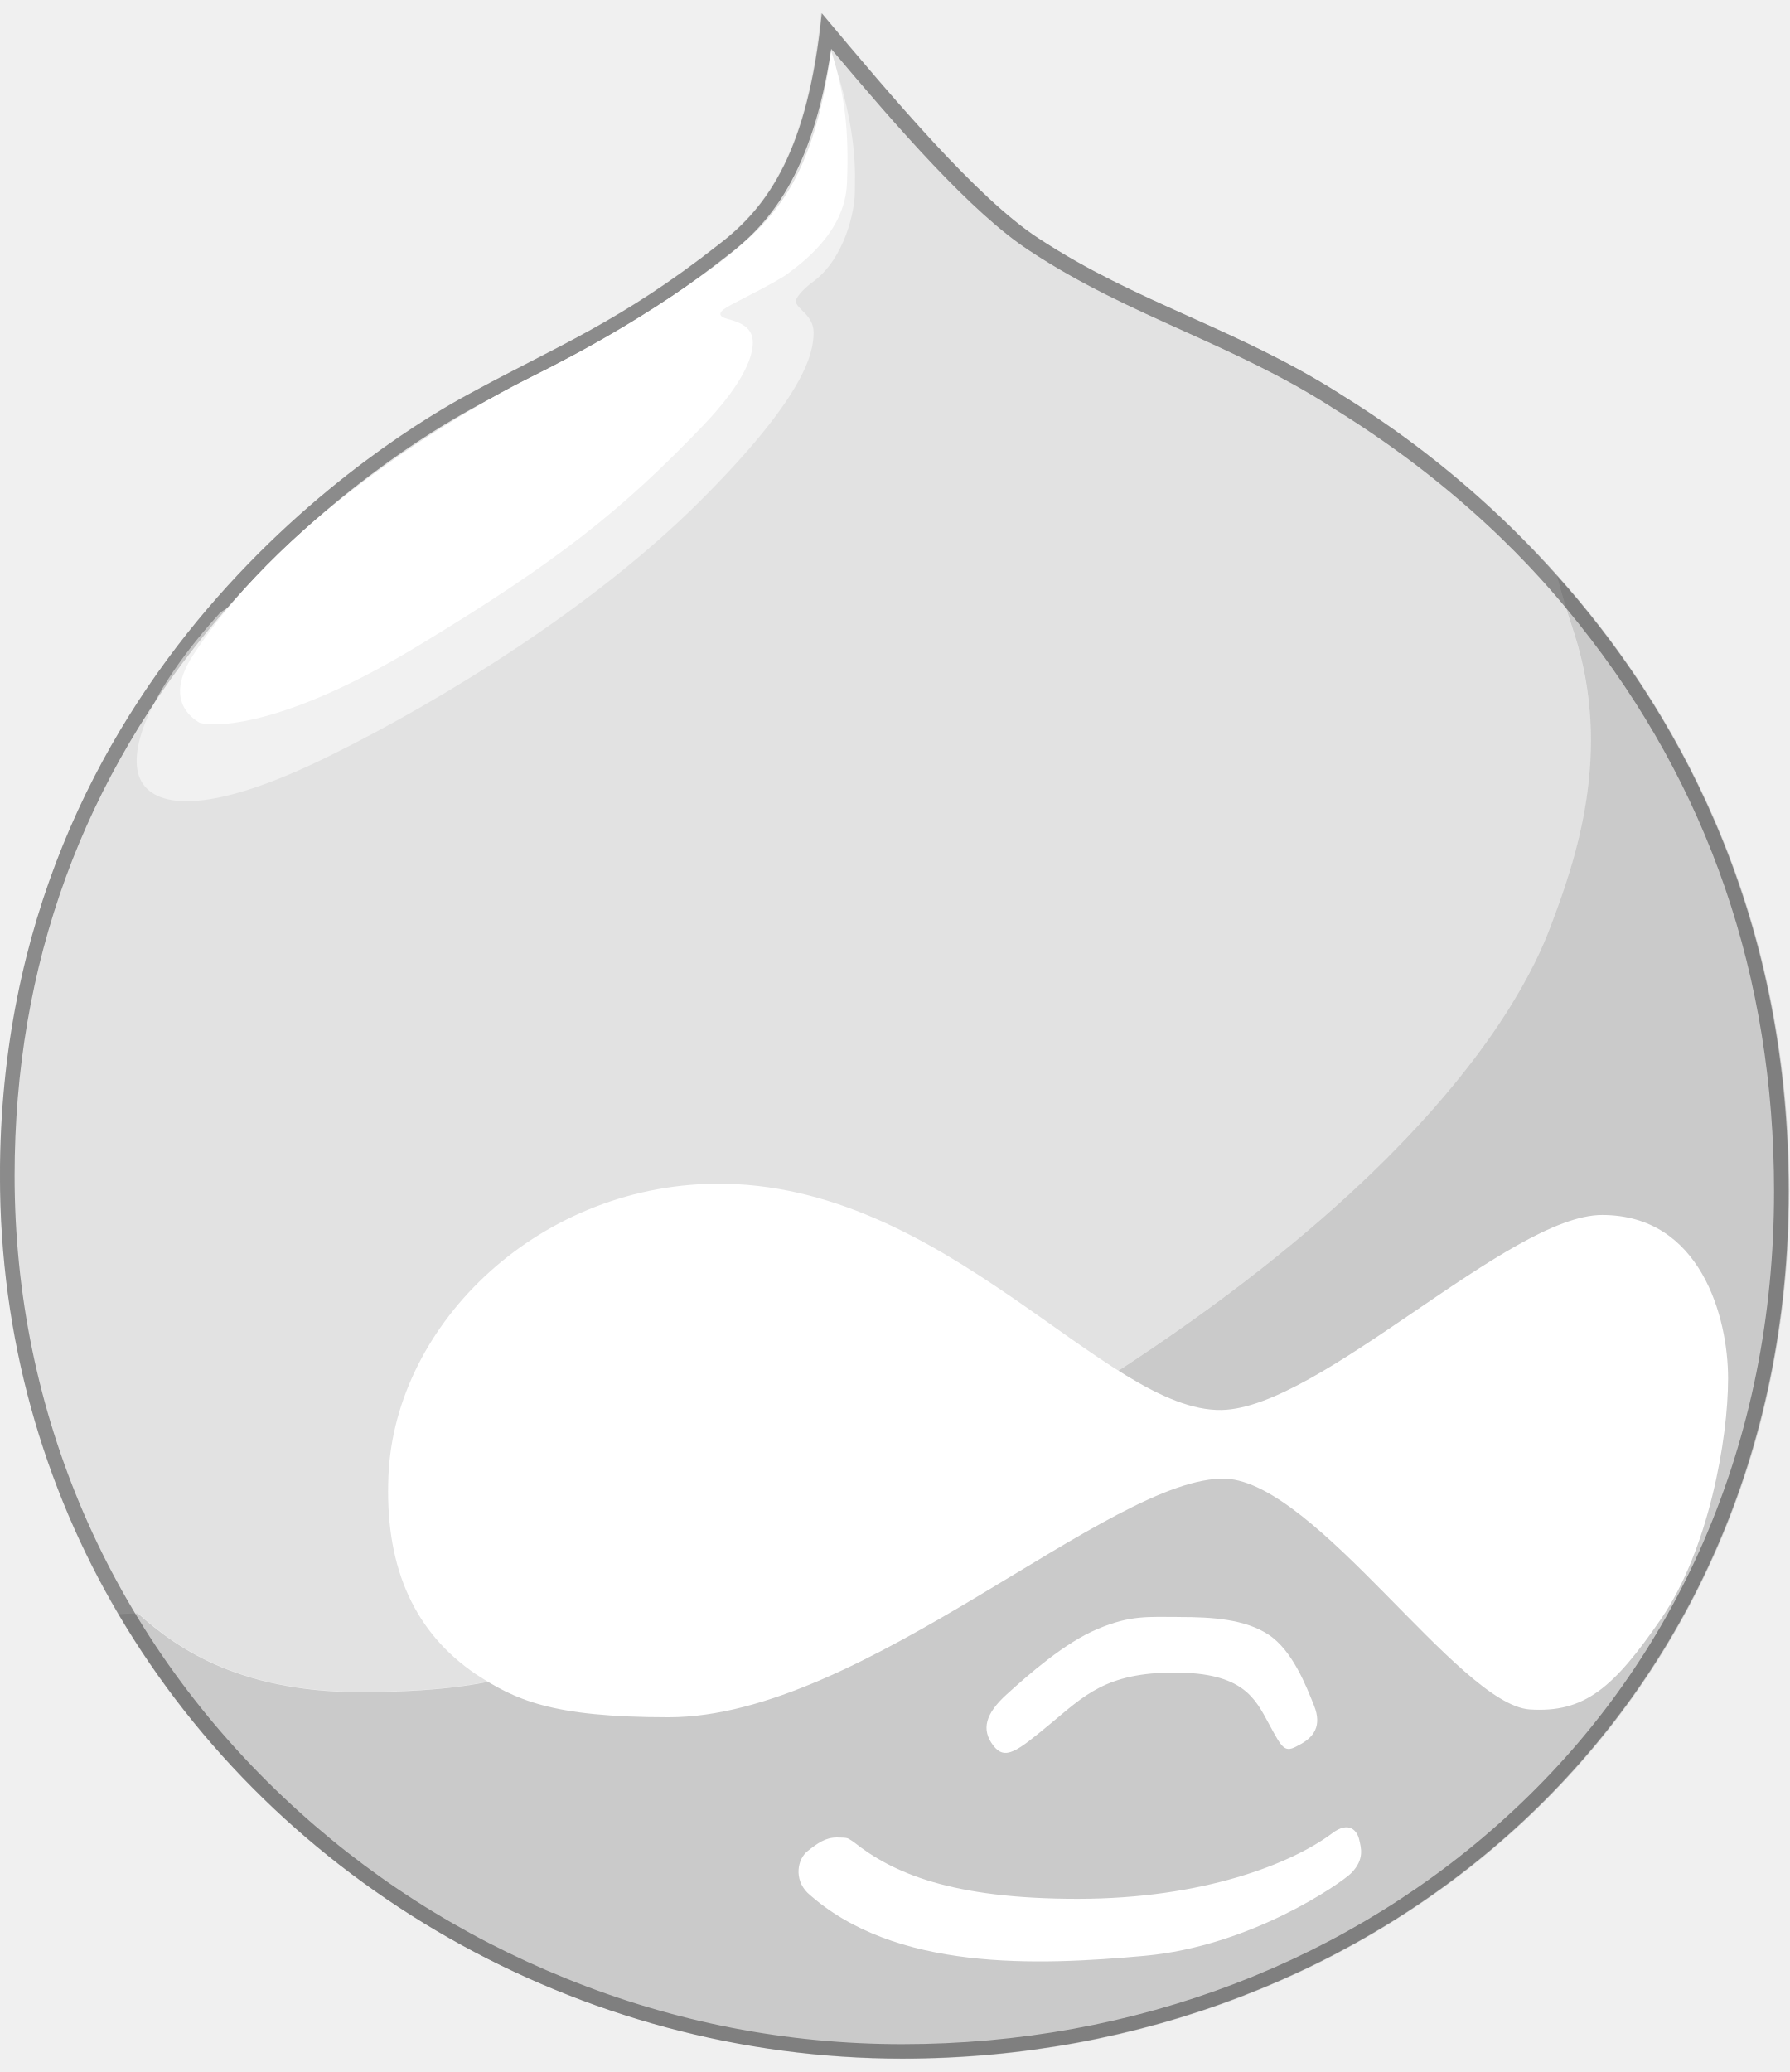
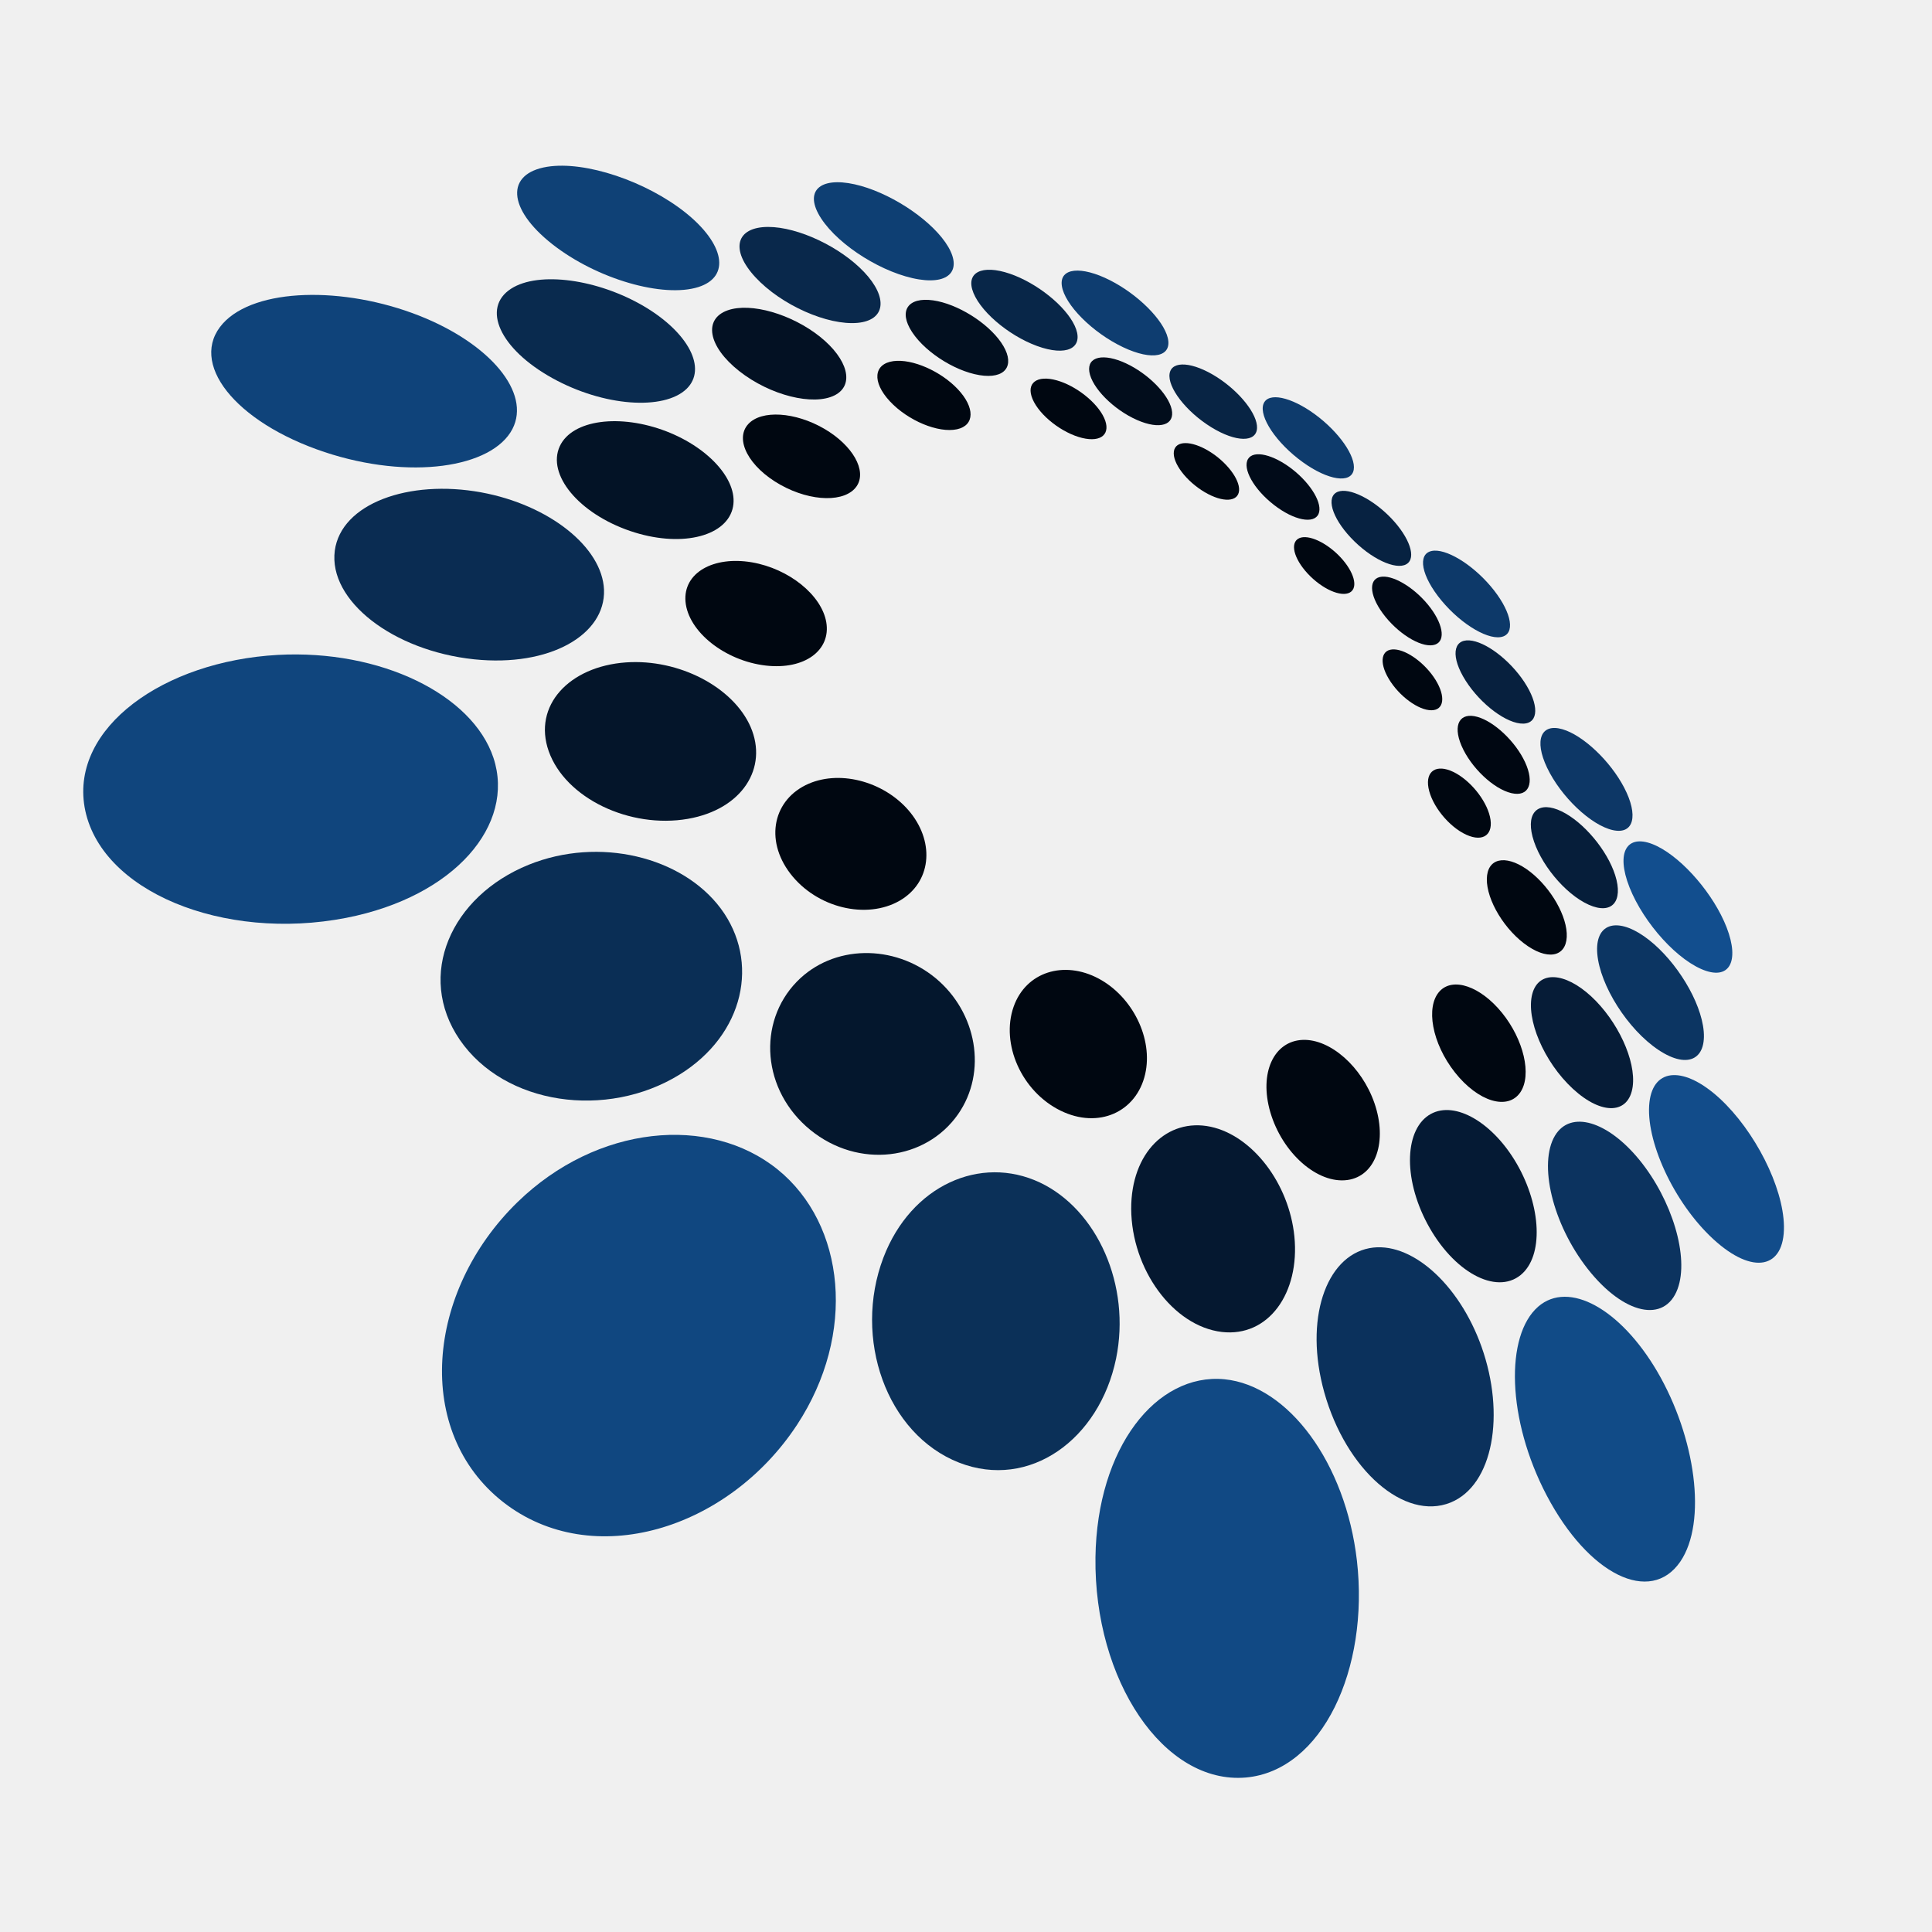
- <svg xmlns="http://www.w3.org/2000/svg" width="57" height="66" viewBox="471.5 467 57 66" enable-background="new 471.5 467 57 66">
-   <path opacity=".2" fill="#303030" d="M528.5 504.965c0 16.634-13.123 27.615-28.24 27.615-10.29 0-19.894-5.523-24.978-14.167l.605-.027c1.313 1.192 3.39 2.58 7.404 2.515 4.77-.064 5.645-.875 9.855-2.756 22.716-10.17 26.925-19.457 27.736-21.59s2.013-5.587.756-9.415c-.242-.737-.42-1.333-.54-1.808-3.018-3.372-6.017-5.225-6.92-5.784-.14-.093-.29-.177-.43-.26l.44.26c2.01 1.247 14.314 8.782 14.314 25.417z" />
-   <path fill="#fff" d="M509.09 518.507c1.006 0 2.077.065 2.83.568.756.503 1.193 1.63 1.445 2.263.25.634 0 1.006-.503 1.258-.438.25-.503.12-.94-.69-.44-.81-.82-1.63-3.01-1.63s-2.887.755-3.948 1.63c-1.062.876-1.443 1.193-1.825.69s-.253-1.006.437-1.63 1.825-1.63 2.888-2.077c1.06-.45 1.62-.383 2.625-.383zm-10.413 7.152c1.257 1.005 3.14 1.825 7.153 1.825 4.015 0 6.836-1.137 8.094-2.077.568-.438.82-.065.875.187.056.25.186.624-.252 1.07-.316.317-3.194 2.33-6.594 2.636-3.4.31-7.964.504-10.73-2.01-.438-.44-.316-1.07 0-1.323.317-.25.568-.438.94-.438.374.008.317.008.513.13z" />
-   <path opacity=".2" fill="#aaa" d="M520.89 496.545c-.81 2.133-5.02 11.42-27.735 21.59-4.21 1.88-5.085 2.69-9.854 2.756-4.013.066-6.09-1.32-7.403-2.514l-.605.028h-.01c-2.393-4.042-3.78-8.783-3.78-13.952 0-7.852 2.97-13.654 6.287-17.687.11-.13.213-.26.325-.382 2.683-3.148 5.55-5.17 7.218-6.203.038-.028.075-.047.112-.065.42-.25.754-.447.987-.568 2.757-1.51 4.77-2.263 7.963-4.77.12-.092.242-.186.354-.288l.008-.01c.875-.754 1.64-1.76 2.18-3.4v-.008c.325-.97.567-2.16.716-3.65l.02.018c2.253 2.69 4.954 5.886 6.89 7.144.69.447 1.38.848 2.068 1.202l.3.15c2.243 1.126 4.507 1.945 6.807 3.333l.428.26c.903.56 3.902 2.412 6.92 5.784.12.475.298 1.07.54 1.807 1.274 3.837.073 7.292-.737 9.425z" />
-   <path opacity=".5" fill="#333" d="M514.176 479.538c-3.26-2.077-6.464-2.887-9.603-4.955-1.938-1.267-4.64-4.47-6.893-7.162-.438 4.332-1.686 6.148-3.26 7.35-3.195 2.515-5.207 3.26-7.963 4.77-2.338 1.256-14.958 8.726-14.958 24.913 0 5.17 1.387 9.91 3.77 13.96 5.077 8.635 14.68 14.158 24.97 14.158 15.126 0 28.24-10.98 28.24-27.614 0-9.127-3.707-15.526-7.386-19.633-3.016-3.382-6.015-5.217-6.918-5.785zm7.627 7.34c4.117 5.15 6.213 11.23 6.213 18.077 0 3.968-.755 7.712-2.245 11.148-1.414 3.25-3.444 6.13-6.053 8.56-5.15 4.806-12.062 7.45-19.475 7.45-3.67 0-7.265-.698-10.692-2.086-3.372-1.36-6.398-3.297-9.016-5.774-5.532-5.225-8.57-12.257-8.57-19.8 0-6.716 2.18-12.695 6.483-17.753 3.288-3.865 6.836-6.007 8.196-6.743.67-.363 1.285-.69 1.89-.997 1.892-.97 3.68-1.89 6.14-3.818 1.312-.997 2.71-2.58 3.305-6.585 2.077 2.468 4.48 5.234 6.314 6.426 1.63 1.08 3.307 1.835 4.918 2.562 1.527.69 3.11 1.406 4.676 2.403l.056.037c4.62 2.84 7.06 5.896 7.86 6.892z" />
-   <path opacity=".5" fill="#fff" d="M497.98 468.678c.874 2.58.753 3.893.753 4.452 0 .56-.307 2.077-1.313 2.832-.438.317-.568.568-.568.624 0 .25.568.438.568 1.006 0 .69-.317 2.077-3.642 5.393-3.325 3.316-8.103 6.278-11.8 8.103-3.698 1.826-5.468 1.686-5.97.81s.185-2.83 2.514-5.392l9.667-6.278 9.164-6.398.503-2.44" />
-   <path fill="#fff" d="M497.98 468.613c-.57 4.145-1.826 5.393-3.512 6.715-2.83 2.133-5.588 3.446-6.212 3.763-1.63.82-7.535 4.08-10.608 8.784-.94 1.444 0 2.012.186 2.133.187.12 2.33.372 6.9-2.385 4.574-2.757 6.595-4.387 9.175-7.078 1.377-1.444 1.573-2.263 1.573-2.636 0-.438-.316-.624-.82-.754-.25-.065-.316-.187 0-.373.317-.186 1.622-.82 1.938-1.07.318-.25 1.827-1.257 1.882-2.887.065-1.63-.056-2.766-.503-4.21zm-14.112 45.628c.065-4.898 4.648-9.472 10.422-9.536 7.348-.065 12.424 7.283 16.13 7.208 3.14-.064 9.166-6.212 12.118-6.212 3.14 0 4.014 3.26 4.014 5.206 0 1.938-.623 5.458-2.133 7.656-1.51 2.198-2.44 3.008-4.2 2.888-2.264-.187-6.78-7.21-9.67-7.35-3.64-.12-11.547 7.6-17.75 7.6-3.763 0-4.9-.567-6.147-1.378-1.92-1.312-2.85-3.315-2.785-6.08z" />
+ <svg xmlns="http://www.w3.org/2000/svg" version="1.1" id="svg2244" xml:space="preserve" width="800" height="800" viewBox="0 0 800 800">
+   <defs id="defs2248">
+     <clipPath clipPathUnits="userSpaceOnUse" id="clipPath2260">
+       <path d="M 0,600 H 600 V 0 H 0 Z" id="path2258" />
+     </clipPath>
+   </defs>
+   <g id="g2252" transform="matrix(1.333333,0,0,-1.333333,0,800)">
+     <g id="g2254">
+       <g id="g2256" clip-path="url(#clipPath2260)">
+         <path d="m 443.629,355.3 c 1.01,-5.477 6.32,-12.067 11.758,-14.541 5.352,-2.427 8.58,0.16 7.329,5.612 -1.22,5.297 -6.272,11.449 -11.382,13.908 -5.192,2.492 -8.68,0.343 -7.705,-4.979" style="fill:#000711;fill-opacity:1;fill-rule:nonzero;stroke:none" id="path2262" />
+         <path d="m 431.299,389.173 c 3.216,-5.385 9.221,-9.785 13.266,-9.751 3.941,0.043 4.439,4.296 1.256,9.438 -3.135,5.058 -8.785,9.255 -12.756,9.461 -4.075,0.202 -4.925,-3.851 -1.766,-9.148" style="fill:#000711;fill-opacity:1;fill-rule:nonzero;stroke:none" id="path2264" />
+         <path d="m 406.947,421.013 c 4.735,-4.626 10.46,-6.701 12.737,-4.687 2.199,1.961 0.295,7.056 -4.189,11.434 -4.478,4.368 -10.025,6.548 -12.473,4.842 -2.513,-1.768 -0.793,-6.968 3.925,-11.589" style="fill:#000711;fill-opacity:1;fill-rule:nonzero;stroke:none" id="path2266" />
+         <path d="m 374.136,447.153 c 5.705,-3.361 10.451,-3.053 10.674,0.56 0.211,3.513 -3.958,8.913 -9.37,12.195 -5.485,3.318 -10.375,3.336 -10.884,-0.089 -0.512,-3.528 3.798,-9.256 9.58,-12.666" style="fill:#000711;fill-opacity:1;fill-rule:nonzero;stroke:none" id="path2268" />
+         <path d="m 336.048,463.995 c 6.106,-1.492 9.077,1.358 6.834,6.253 -2.204,4.796 -8.697,9.944 -14.693,11.628 -6.161,1.726 -9.614,-0.797 -7.531,-5.78 2.134,-5.082 9.11,-10.557 15.39,-12.101" style="fill:#000711;fill-opacity:1;fill-rule:nonzero;stroke:none" id="path2270" />
+         <path d="m 297.206,466.688 c 5.556,1.217 5.583,6.76 0.277,12.417 -5.286,5.625 -14.154,9.535 -20.039,8.741 -6.11,-0.836 -6.72,-6.406 -1.106,-12.451 5.641,-6.074 15.087,-9.962 20.868,-8.707" style="fill:#000711;fill-opacity:1;fill-rule:nonzero;stroke:none" id="path2272" />
+         <path d="m 266.039,448.995 c 3.269,4.829 -1.226,12.696 -10.055,17.846 -8.977,5.227 -19.537,5.961 -23.648,1.416 -4.269,-4.772 0.211,-13.315 10.039,-18.82 9.663,-5.404 20.237,-5.471 23.664,-0.442" style="fill:#000711;fill-opacity:1;fill-rule:nonzero;stroke:none" id="path2274" />
+         <path d="m 256.606,406.782 c -1.462,8.429 -11.585,16.597 -23.079,18.579 -11.97,2.05 -21.419,-3.249 -20.637,-12.216 0.829,-9.298 12.194,-18.338 24.871,-19.834 12.139,-1.415 20.345,4.755 18.845,13.471" style="fill:#000711;fill-opacity:1;fill-rule:nonzero;stroke:none" id="path2276" />
+         <path d="m 282.821,347.538 c -7.474,9.402 -21.38,13.522 -31.684,9.069 -10.928,-4.741 -13.803,-17.274 -5.726,-27.872 8.199,-10.724 23.721,-14.395 34.018,-8.434 9.675,5.629 10.934,17.718 3.392,27.237" style="fill:#000711;fill-opacity:1;fill-rule:nonzero;stroke:none" id="path2278" />
+         <path d="m 341.151,296.113 c -10.755,5.711 -22.547,2.075 -26.365,-8.77 -4.047,-11.527 2.461,-26.296 14.554,-32.253 11.862,-5.826 23.595,-0.43 26.3,11.315 2.536,11.083 -3.929,24.087 -14.489,29.708" style="fill:#000711;fill-opacity:1;fill-rule:nonzero;stroke:none" id="path2280" />
+         <path d="m 404.574,277.054 c -8.927,-0.345 -13.634,-10.188 -10.071,-22.437 3.727,-12.746 14.675,-22.363 23.969,-21.079 8.9,1.257 12.435,12.093 8.379,23.862 -3.916,11.331 -13.697,19.963 -22.277,19.654" style="fill:#000711;fill-opacity:1;fill-rule:nonzero;stroke:none" id="path2282" />
+         <path d="m 447.056,292.117 c -4.368,-4.805 -2.357,-16.103 4.78,-25.16 7.24,-9.162 16.433,-11.87 20.309,-6.201 3.671,5.416 1.033,16.413 -5.687,24.716 -6.649,8.197 -15.213,11.211 -19.402,6.645" style="fill:#000711;fill-opacity:1;fill-rule:nonzero;stroke:none" id="path2284" />
+         <path d="m 461.751,327.079 c -0.122,-6.637 5.627,-16.142 12.776,-20.94 7.077,-4.736 12.425,-2.772 12.035,4.088 -0.379,6.588 -5.955,15.367 -12.525,19.891 -6.643,4.564 -12.161,3.329 -12.286,-3.039" style="fill:#000711;fill-opacity:1;fill-rule:nonzero;stroke:none" id="path2286" />
+         <path d="m 453.876,368.428 c 2.889,-6.75 9.926,-13.446 15.514,-14.749 5.443,-1.261 7.238,3.141 4.219,9.652 -2.945,6.335 -9.477,12.533 -14.788,14.038 -5.448,1.531 -7.745,-2.375 -4.945,-8.941" style="fill:#000712;fill-opacity:1;fill-rule:nonzero;stroke:none" id="path2288" />
+         <path d="m 430.252,408.455 c 4.879,-6.023 11.865,-9.896 15.453,-8.635 3.459,1.228 2.372,6.803 -2.282,12.449 -4.606,5.581 -11.195,9.387 -14.876,8.541 -3.803,-0.89 -3.112,-6.396 1.705,-12.355" style="fill:#010916;fill-opacity:1;fill-rule:nonzero;stroke:none" id="path2290" />
+         <path d="m 395.649,443.187 c 6.238,-4.833 12.434,-6.017 13.842,-2.782 1.354,3.127 -2.276,9.262 -8.104,13.833 -5.875,4.595 -12.032,6.095 -13.791,3.234 -1.815,-2.972 1.779,-9.422 8.053,-14.285" style="fill:#010b19;fill-opacity:1;fill-rule:nonzero;stroke:none" id="path2292" />
+         <path d="m 353.104,469.574 c 7.14,-3.141 11.87,-1.561 10.763,3.337 -1.083,4.755 -7.337,11.043 -14.148,14.229 -6.978,3.262 -12.158,2.185 -11.417,-2.61 0.772,-4.939 7.478,-11.73 14.802,-14.956" style="fill:#020d1c;fill-opacity:1;fill-rule:nonzero;stroke:none" id="path2294" />
+         <path d="m 305.616,483.316 c 7.416,-0.631 9.626,4.045 5.281,10.341 -4.29,6.193 -13.586,11.987 -21.098,13.062 -7.82,1.117 -10.897,-3.238 -6.525,-9.879 4.455,-6.75 14.618,-12.858 22.342,-13.524" style="fill:#020f1f;fill-opacity:1;fill-rule:nonzero;stroke:none" id="path2296" />
+         <path d="m 259.207,477.229 c 6.283,3.185 4.139,11.245 -4.557,18.206 -8.756,6.994 -21.465,10.734 -28.667,8.191 -7.588,-2.683 -6.132,-11.2 3.566,-18.858 9.646,-7.601 23.034,-10.879 29.658,-7.539" style="fill:#031123;fill-opacity:1;fill-rule:nonzero;stroke:none" id="path2298" />
+         <path d="m 227.474,441.868 c 2.275,8.277 -6.769,18.855 -20.546,24.181 -14.285,5.505 -29.215,3.687 -33.086,-4.632 -4.05,-8.802 5.886,-20.86 21.842,-26.314 15.348,-5.229 29.381,-1.938 31.79,6.765" style="fill:#031326;fill-opacity:1;fill-rule:nonzero;stroke:none" id="path2300" />
+         <path d="m 233.102,374.257 c -5.395,12.351 -22.222,21.192 -38.723,20.026 -17.652,-1.269 -28.951,-13.434 -23.973,-27.569 5.192,-14.626 25.186,-24.149 43.258,-21.008 16.815,2.945 24.97,15.799 19.438,28.551" style="fill:#04152a;fill-opacity:1;fill-rule:nonzero;stroke:none" id="path2302" />
+         <path d="m 290.564,296.227 c -12.865,10.631 -31.829,10.515 -43.136,-1.127 -12.287,-12.68 -10.808,-33.753 4.243,-46.023 14.988,-12.184 35.823,-9.456 45.849,4.867 9.207,13.201 5.823,31.68 -6.956,42.283" style="fill:#04172d;fill-opacity:1;fill-rule:nonzero;stroke:none" id="path2304" />
+         <path d="m 375.969,250.079 c -13.483,2.851 -24.736,-8.058 -24.665,-25.53 0.105,-18.712 12.971,-36.392 28.128,-38.199 14.505,-1.697 24.291,12.077 22.551,29.665 -1.654,16.506 -13.055,31.296 -26.014,34.064" style="fill:#051830;fill-opacity:1;fill-rule:nonzero;stroke:none" id="path2306" />
+         <path d="m 444.356,254.05 c -8.038,-4.431 -8.816,-19.588 -1.087,-34.085 8.011,-14.981 21.269,-22.173 28.96,-15.956 7.229,5.884 6.442,21.373 -1.176,34.564 -7.401,12.789 -19.089,19.646 -26.697,15.477" style="fill:#051a34;fill-opacity:1;fill-rule:nonzero;stroke:none" id="path2308" />
+         <path d="m 475.86,291.313 c -2.036,-7.73 3.561,-21.093 12.617,-29.456 9.063,-8.359 17.394,-7.859 18.569,0.68 1.099,8.086 -4.695,20.469 -12.9,28.043 -8.209,7.566 -16.341,8.05 -18.286,0.733" style="fill:#061c37;fill-opacity:1;fill-rule:nonzero;stroke:none" id="path2310" />
+         <path d="m 475.936,340.186 c 2.138,-8.201 10.061,-17.841 17.458,-21.154 7.229,-3.229 10.798,1.023 8.225,9.139 -2.473,7.797 -9.821,16.529 -16.628,19.844 -6.957,3.38 -11.098,0.039 -9.055,-7.829" style="fill:#061e3a;fill-opacity:1;fill-rule:nonzero;stroke:none" id="path2312" />
+         <path d="m 455.135,388.661 c 4.728,-7.453 12.886,-13.515 17.952,-13.391 4.887,0.13 4.889,6.006 0.258,13 -4.535,6.842 -12.052,12.527 -17.03,12.851 -5.153,0.326 -5.795,-5.174 -1.18,-12.46" style="fill:#07203e;fill-opacity:1;fill-rule:nonzero;stroke:none" id="path2314" />
+         <path d="m 420.661,431.84 c 6.434,-6.255 13.927,-9.202 16.636,-6.665 2.59,2.447 -0.247,9.067 -6.233,14.878 -5.979,5.788 -13.173,8.908 -16.201,6.911 -3.145,-2.089 -0.608,-8.879 5.798,-15.124" style="fill:#072241;fill-opacity:1;fill-rule:nonzero;stroke:none" id="path2316" />
+         <path d="m 376.197,467.302 c 7.7,-4.728 13.991,-4.737 14.186,-0.248 0.178,4.326 -5.404,11.347 -12.582,15.903 -7.301,4.627 -13.854,5.199 -14.566,1.058 -0.718,-4.307 5.125,-11.89 12.962,-16.713" style="fill:#082444;fill-opacity:1;fill-rule:nonzero;stroke:none" id="path2318" />
+         <path d="m 323.747,491.988 c 8.62,-2.577 12.928,0.612 9.992,6.901 -2.867,6.12 -11.712,13.221 -20.1,16.101 -8.708,2.979 -13.932,0.428 -11.319,-5.982 2.701,-6.586 12.466,-14.325 21.427,-17.02" style="fill:#082648;fill-opacity:1;fill-rule:nonzero;stroke:none" id="path2320" />
+         <path d="m 266.345,499.734 c 8.739,0.838 9.449,7.87 2.058,15.731 -7.351,7.803 -20.504,14.075 -29.88,14.06 -9.907,-0.031 -11.922,-6.982 -3.934,-15.615 8.051,-8.694 22.511,-15.038 31.756,-14.176" style="fill:#09284b;fill-opacity:1;fill-rule:nonzero;stroke:none" id="path2322" />
+         <path d="m 213.186,479.203 c 6.552,6.308 0.588,17.577 -13.266,25.721 -14.202,8.331 -32.559,10.977 -41.205,5.413 -9.234,-5.976 -3.569,-18.672 12.842,-27.777 15.979,-8.851 34.617,-10.061 41.629,-3.357" style="fill:#092a4e;fill-opacity:1;fill-rule:nonzero;stroke:none" id="path2324" />
+         <path d="m 187.581,416.826 c -0.515,13.229 -17.044,26.397 -38.162,30.269 -22.561,4.116 -43.488,-3.519 -45.446,-18.103 -2.038,-15.519 18.069,-31.11 43.306,-33.752 23.451,-2.427 40.796,7.616 40.302,21.586" style="fill:#0a2c52;fill-opacity:1;fill-rule:nonzero;stroke:none" id="path2326" />
+         <path d="m 223.826,317.876 c -12.032,16.109 -37.787,22.394 -59.63,13.571 -24.212,-9.812 -35.035,-34.384 -21.434,-54.321 13.953,-20.363 45.675,-24.762 68.215,-10.891 20.234,12.486 25.075,35.214 12.849,51.641" style="fill:#0a2e55;fill-opacity:1;fill-rule:nonzero;stroke:none" id="path2328" />
+         <path d="m 322.914,232.775 c -18.362,8.63 -39.976,-0.833 -48.568,-23.349 -9.504,-25.022 0.908,-54.808 23.515,-63.665 21.832,-8.5 43.544,7.168 48.744,32.302 4.682,22.771 -5.878,46.305 -23.691,54.712" style="fill:#0b3058;fill-opacity:1;fill-rule:nonzero;stroke:none" id="path2330" />
+         <path d="m 425.236,212.365 c -13.515,-2.619 -20.283,-22.142 -13.976,-44.764 6.765,-24.168 24.919,-39.994 39.204,-34.238 13.308,5.406 17.086,27.424 9.647,48.373 -7.035,19.748 -22.173,33.063 -34.875,30.629" style="fill:#0b315c;fill-opacity:1;fill-rule:nonzero;stroke:none" id="path2332" />
+         <path d="m 482.906,247.304 c -5.165,-8.646 -0.856,-27.293 10.159,-41.357 11.253,-14.327 23.952,-16.916 27.923,-6.249 3.687,9.948 -1.755,27.676 -11.795,40.016 -9.878,12.128 -21.443,15.654 -26.287,7.59" style="fill:#0c335f;fill-opacity:1;fill-rule:nonzero;stroke:none" id="path2334" />
+         <path d="m 496.053,303.781 c 0.835,-9.822 9.422,-23.462 19.02,-29.862 9.464,-6.29 15.531,-2.633 13.805,7.569 -1.651,9.651 -9.789,21.853 -18.367,27.789 -8.704,6.009 -15.229,3.788 -14.458,-5.496" style="fill:#0c3562;fill-opacity:1;fill-rule:nonzero;stroke:none" id="path2336" />
+         <path d="m 480.473,361.559 c 4.306,-9.019 13.607,-17.848 20.41,-19.363 6.575,-1.449 7.995,4.586 3.528,13.179 -4.317,8.295 -12.759,16.279 -19.173,18.151 -6.628,1.926 -8.906,-3.274 -4.765,-11.967" style="fill:#0d3766;fill-opacity:1;fill-rule:nonzero;stroke:none" id="path2338" />
+         <path d="m 447.66,413.497 c 6.387,-7.694 15.103,-12.691 19.22,-11.132 3.935,1.501 2.077,8.476 -3.93,15.56 -5.929,6.985 -14.032,11.866 -18.339,10.964 -4.489,-0.954 -3.243,-7.81 3.049,-15.392" style="fill:#0d3969;fill-opacity:1;fill-rule:nonzero;stroke:none" id="path2340" />
+         <path d="m 403.115,457.576 c 7.898,-6.207 15.544,-7.987 17.091,-4.186 1.466,3.643 -3.225,11.132 -10.489,16.912 -7.323,5.825 -14.927,8.074 -17.033,4.861 -2.186,-3.369 2.466,-11.322 10.431,-17.587" style="fill:#0e3b6c;fill-opacity:1;fill-rule:nonzero;stroke:none" id="path2342" />
+         <path d="m 348.742,492.191 c 9.223,-4.381 15.312,-2.961 13.924,2.862 -1.349,5.61 -9.246,13.489 -17.922,17.899 -8.943,4.54 -15.771,3.926 -14.983,-1.696 0.828,-5.843 9.465,-14.532 18.981,-19.065" style="fill:#0e3d70;fill-opacity:1;fill-rule:nonzero;stroke:none" id="path2344" />
+         <path d="m 285.4,513.227 c 10.277,-1.62 13.67,3.639 8.175,11.532 -5.392,7.73 -17.73,15.677 -28.134,17.996 -10.962,2.437 -15.915,-2.174 -10.422,-10.603 5.632,-8.615 19.532,-17.202 30.381,-18.925" style="fill:#0e3f73;fill-opacity:1;fill-rule:nonzero;stroke:none" id="path2346" />
+         <path d="m 216.885,510.854 c 10.102,3.211 8.094,13.408 -3.951,23.075 -12.158,9.727 -31.134,16.198 -43.052,14.269 -12.811,-2.109 -12.435,-12.941 1.616,-24.01 13.934,-10.953 34.53,-16.772 45.387,-13.334" style="fill:#0f4176;fill-opacity:1;fill-rule:nonzero;stroke:none" id="path2348" />
+         <path d="m 159.142,466.774 c 5.813,11.246 -6.895,26.501 -29.048,35.225 -23.377,9.179 -50.824,8.642 -60.865,-2.452 -10.879,-12.089 3.582,-30.63 31.591,-39.952 26.355,-8.741 52.024,-4.93 58.322,7.179" style="fill:#0f437a;fill-opacity:1;fill-rule:nonzero;stroke:none" id="path2350" />
+         <path d="m 153.246,364.651 c -6.561,19.702 -35.099,33.694 -66.95,31.963 -35.544,-1.968 -64.246,-22.608 -60.032,-47.239 4.552,-26.173 43.125,-41.845 81.264,-34.422 33.766,6.606 52.572,28.979 45.718,49.698" style="fill:#10457d;fill-opacity:1;fill-rule:nonzero;stroke:none" id="path2352" />
+         <path d="m 241.538,236.785 c -21.178,17.138 -56.134,13.894 -80.83,-10.126 -28.507,-27.775 -32.252,-71.408 -4.386,-93.193 27.647,-21.518 69.734,-8.57 91.179,24.006 18.582,28.281 15.037,62.278 -5.963,79.313" style="fill:#104780;fill-opacity:1;fill-rule:nonzero;stroke:none" id="path2354" />
+         <path d="m 380.236,171.66 c -21.116,2.019 -39.55,-21.245 -40.031,-55.307 -0.492,-38.152 21.21,-70.62 46.751,-68.374 23.705,2.16 38.279,33.692 34.452,67.307 -3.493,30.395 -21.315,54.445 -41.172,56.374" style="fill:#114984;fill-opacity:1;fill-rule:nonzero;stroke:none" id="path2356" />
+         <path d="m 477.691,194.205 c -10.301,-8.973 -9.725,-35.061 2.654,-58.631 13.038,-24.782 32.223,-34.003 41.469,-20.578 8.435,12.321 4.763,38.702 -7.136,59.049 -11.41,19.473 -27.468,28.42 -36.987,20.16" style="fill:#114b87;fill-opacity:1;fill-rule:nonzero;stroke:none" id="path2358" />
+         <path d="m 512.254,257.735 c -1.37,-11.718 7.435,-31.115 19.778,-42.519 12.359,-11.393 22.184,-9.203 21.989,3.983 -0.195,12.256 -9.114,29.659 -19.925,39.647 -10.823,9.97 -20.551,9.78 -21.842,-1.111" style="fill:#124c8a;fill-opacity:1;fill-rule:nonzero;stroke:none" id="path2360" />
+         <path d="m 505.33,326.438 c 3.548,-10.872 14.02,-23.416 22.986,-27.37 8.71,-3.826 12.052,2.224 7.903,12.919 -3.95,10.17 -13.442,21.213 -21.56,25.218 -8.346,4.103 -12.675,-0.452 -9.329,-10.767" style="fill:#124e8e;fill-opacity:1;fill-rule:nonzero;stroke:none" id="path2362" />
+       </g>
+     </g>
+   </g>
</svg>
